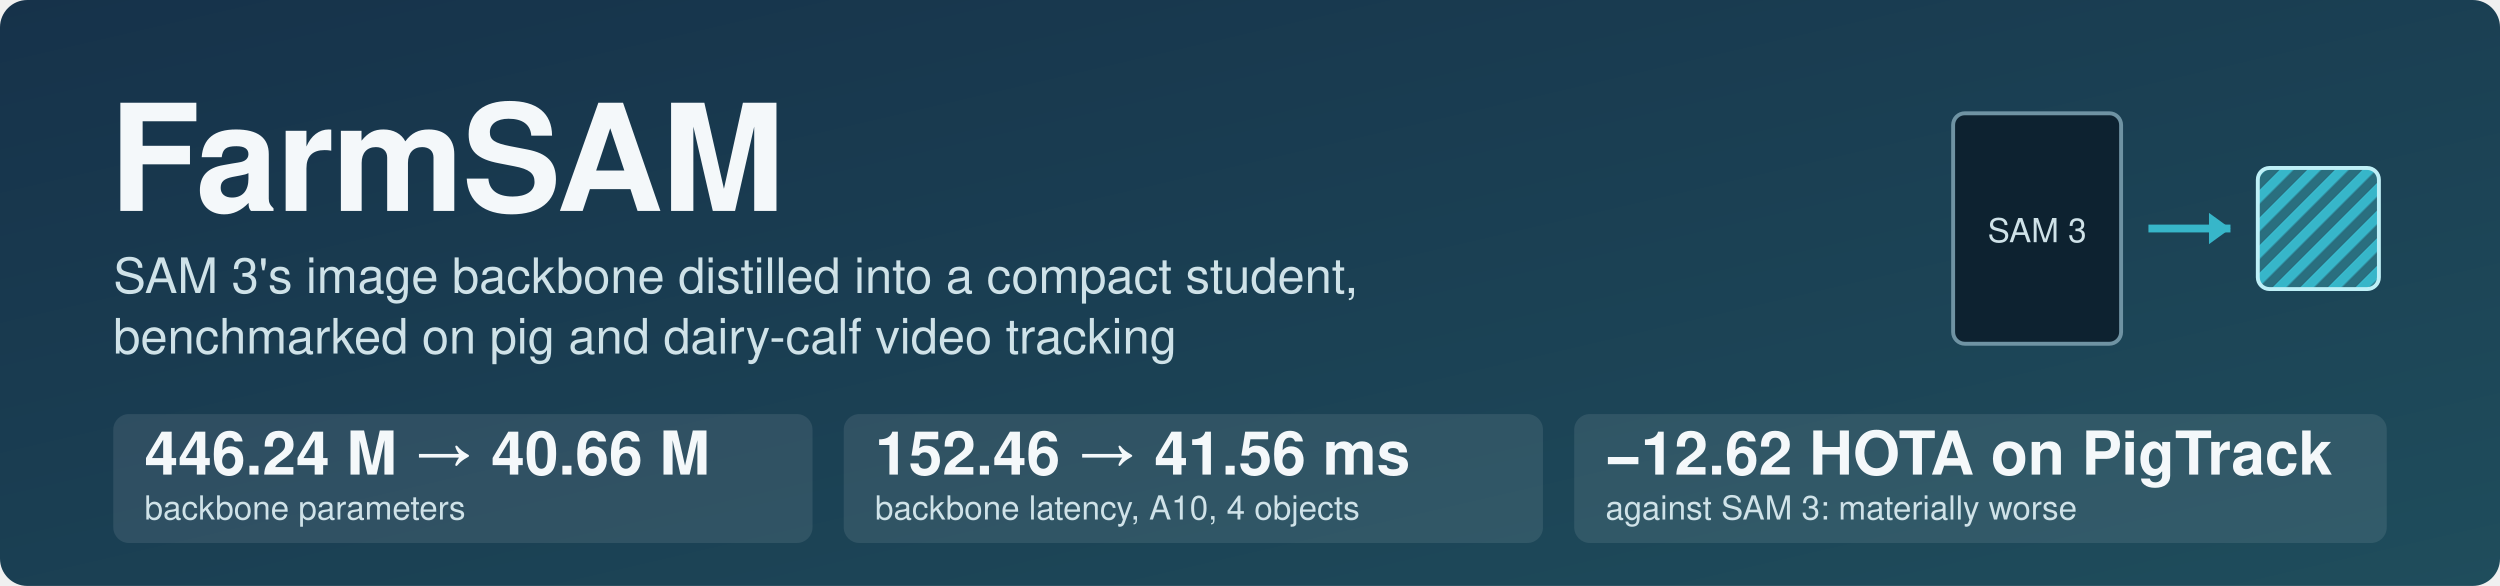
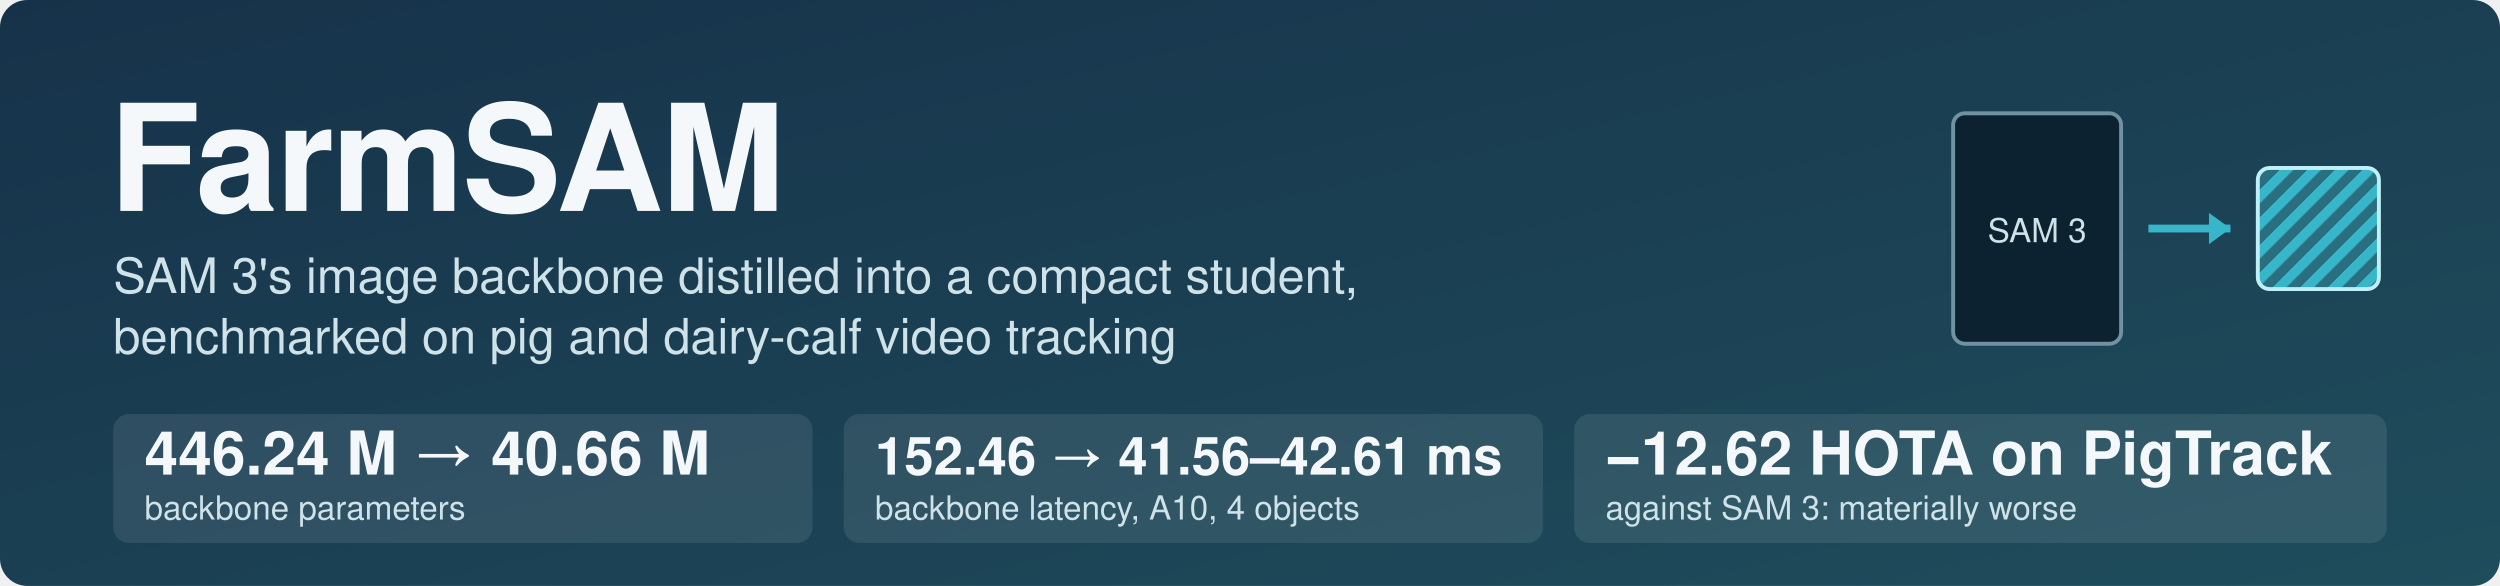
<svg xmlns="http://www.w3.org/2000/svg" viewBox="0 0 1280 300" width="1280" height="300" role="img" aria-label="FarmSAM: SAM 3's image backbone distilled into a compact student for pig and dairy-calf video tracking">
  <defs>
    <linearGradient id="g" x1="0" y1="0" x2="1" y2="1">
      <stop offset="0" stop-color="#16324a" />
      <stop offset="1" stop-color="#1f4d5c" />
    </linearGradient>
    <pattern id="h" width="10" height="10" patternUnits="userSpaceOnUse" patternTransform="rotate(45)">
      <rect width="10" height="10" fill="#2a6f7f" />
      <rect width="5" height="10" fill="#37b6c9" />
    </pattern>
    <style>
      text { font-family: "Segoe UI", Helvetica, Arial, sans-serif; fill: #f4f8fa; }
      .t { font-size: 76px; font-weight: 700; letter-spacing: -1px; }
      .s { font-size: 25px; fill: #cfe2e8; }
      .n { font-size: 31px; font-weight: 700; }
      .l { font-size: 17px; fill: #cfe2e8; }
    </style>
  </defs>
  <rect width="1280" height="300" rx="14" fill="url(#g)" />
  <text x="56" y="108" class="t">FarmSAM</text>
  <text x="58" y="150" class="s">SAM 3's image backbone distilled into a compact student,</text>
  <text x="58" y="181" class="s">benchmarked on pig and dairy-calf video tracking</text>
  <g transform="translate(58,212)">
    <rect width="358" height="66" rx="8" fill="#ffffff" fill-opacity=".09" />
    <text x="16" y="31" class="n">446.24 M → 40.66 M</text>
    <text x="16" y="54" class="l">backbone parameters</text>
  </g>
  <g transform="translate(432,212)">
    <rect width="358" height="66" rx="8" fill="#ffffff" fill-opacity=".09" />
-     <text x="16" y="31" class="n">152.46 → 41.56 ms</text>
+     <text x="16" y="31" class="n" style="font-size:27px">152.46 → 41.56–42.61 ms</text>
    <text x="16" y="54" class="l">backbone latency, A10, 4 objects</text>
  </g>
  <g transform="translate(806,212)">
    <rect width="416" height="66" rx="8" fill="#ffffff" fill-opacity=".09" />
    <text x="16" y="31" class="n">−12.62 HOTA on PigTrack</text>
    <text x="16" y="54" class="l">against SAM 3: materially worse</text>
  </g>
  <g transform="translate(1000,42)">
    <rect x="0" y="16" width="86" height="118" rx="6" fill="#0d2230" stroke="#6f93a3" stroke-width="2" />
    <text x="43" y="82" text-anchor="middle" font-size="17" style="fill:#cfe2e8">SAM 3</text>
    <path d="M100 75 h42" stroke="#37b6c9" stroke-width="4" />
    <path d="M142 75 l-11 -8 v16 z" fill="#37b6c9" />
    <rect x="156" y="44" width="62" height="62" rx="6" fill="url(#h)" stroke="#bff0f7" stroke-width="2" />
  </g>
</svg>
